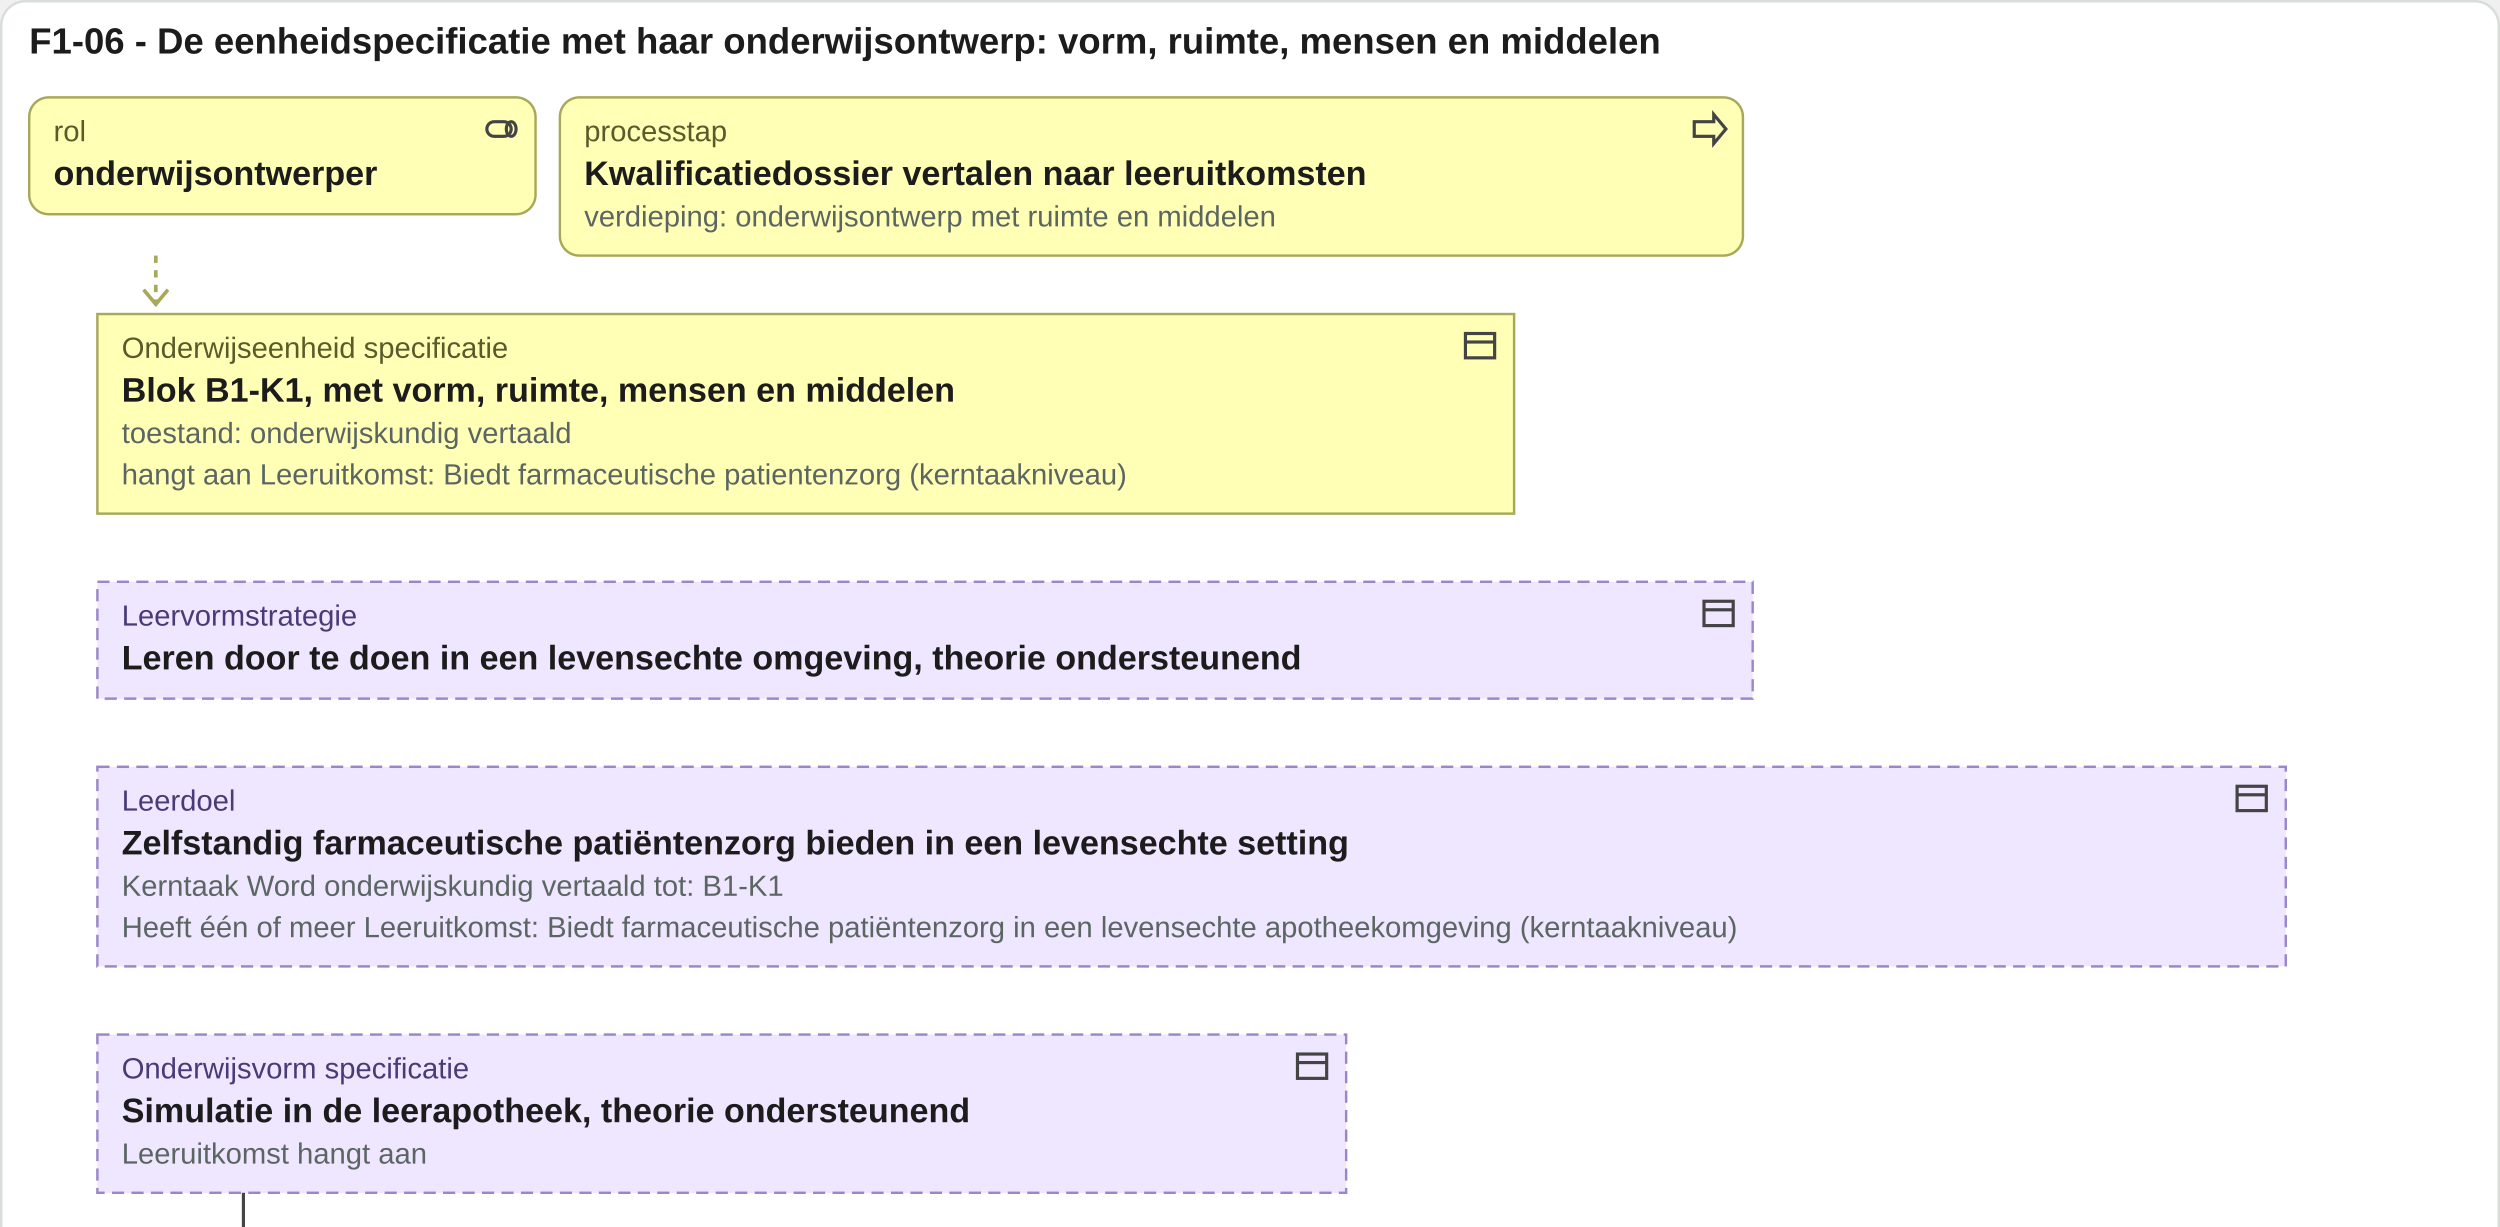
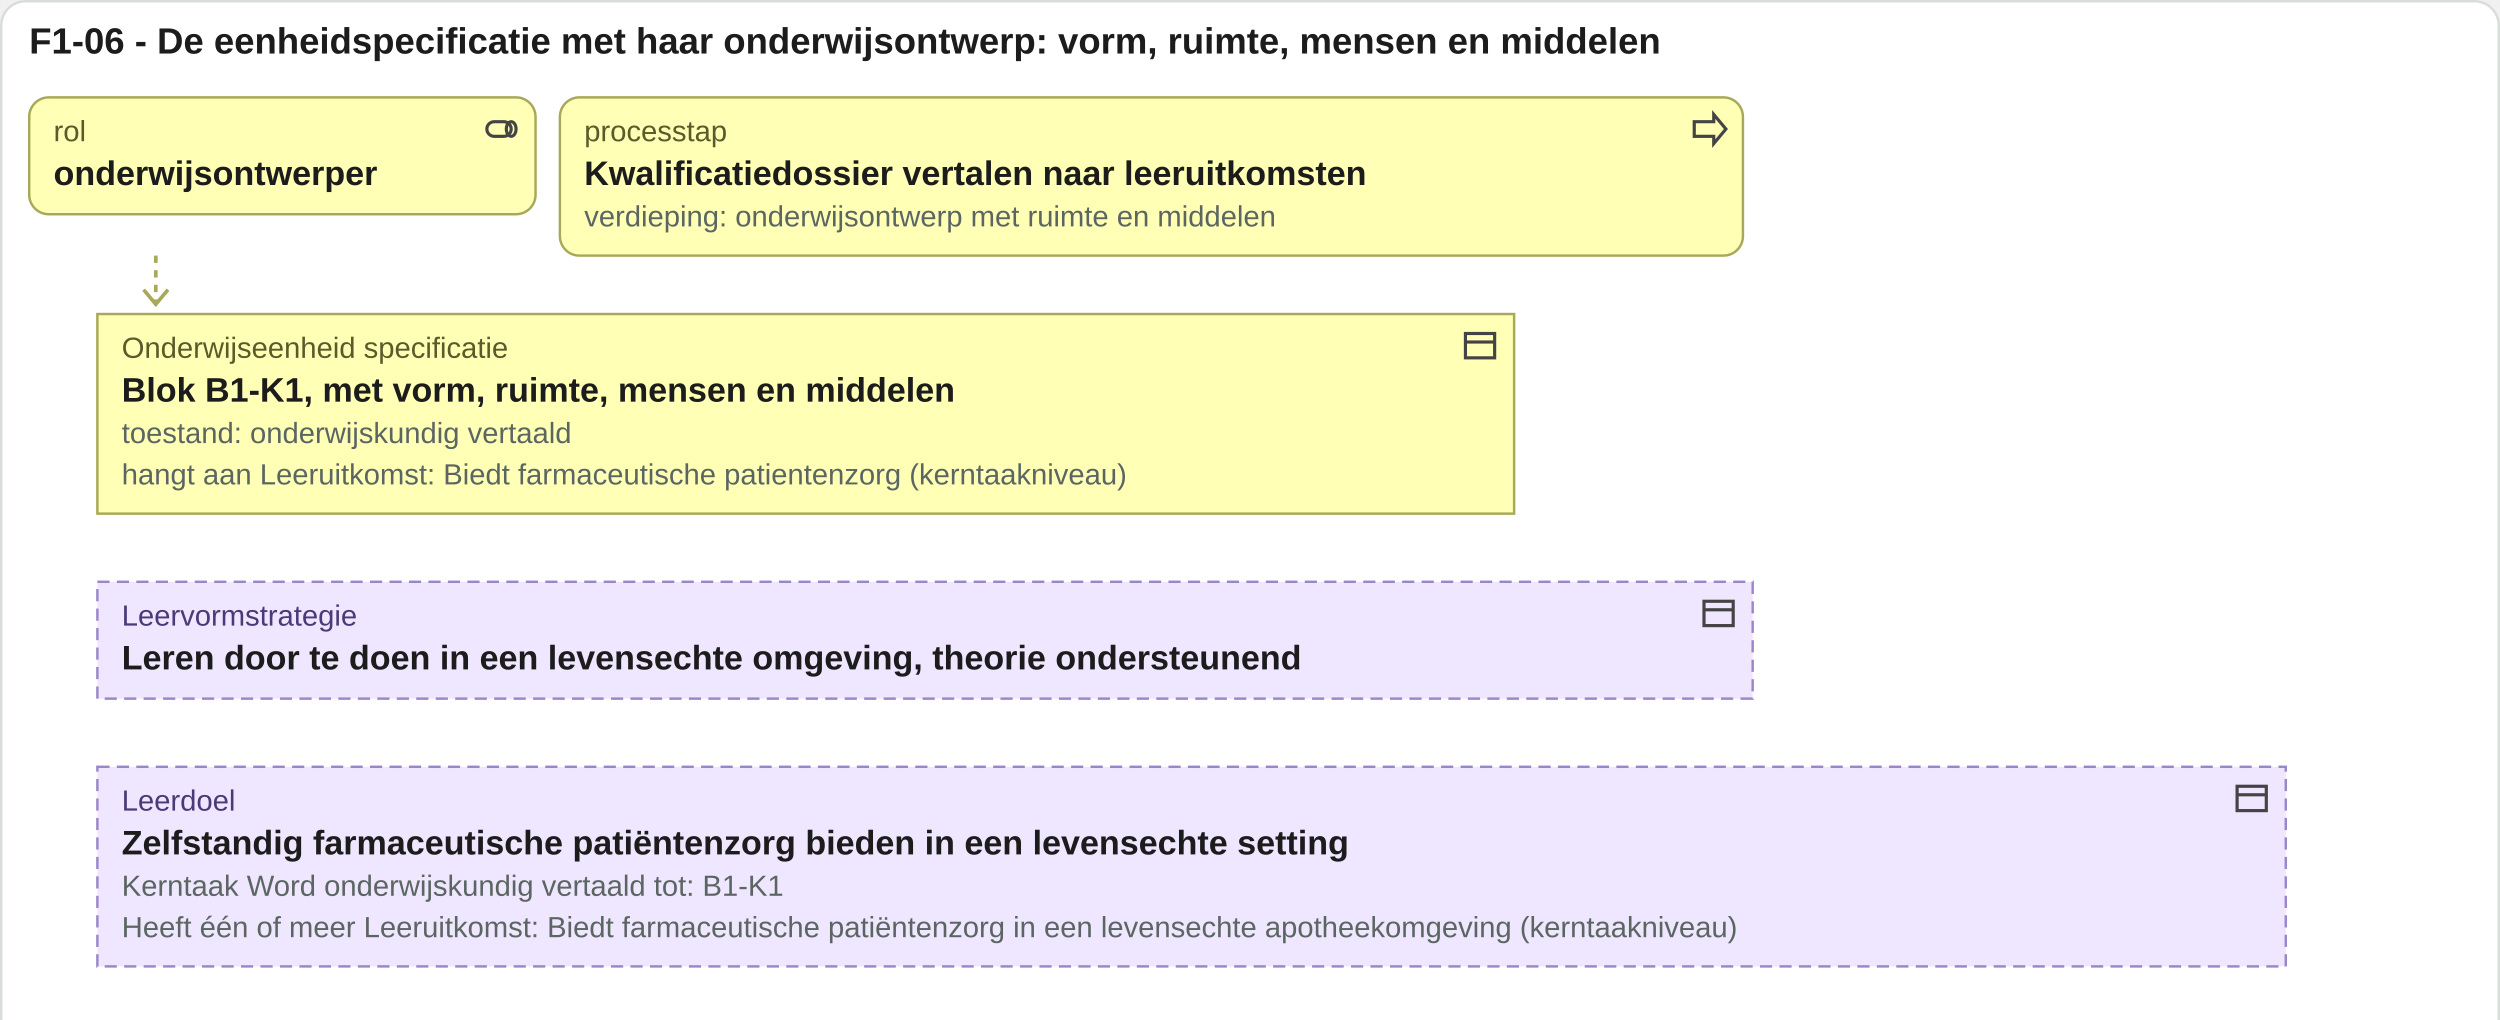
- <svg xmlns="http://www.w3.org/2000/svg" viewBox="0 0 1027 504" width="1027" height="504">
-   <rect x="0.5" y="0.5" width="1026" height="1561" rx="10" fill="#ffffff" stroke="#d8ddda" />
+ <svg xmlns="http://www.w3.org/2000/svg" viewBox="0 0 1027 419" width="1027" height="419">
+   <rect x="0.5" y="0.5" width="1026" height="1580" rx="10" fill="#ffffff" stroke="#d8ddda" />
  <text x="12" y="22" font-family="Arial, Helvetica, sans-serif" font-size="15" font-weight="bold" fill="#1c1c1c" text-anchor="start">F1-06 - De eenheidspecificatie met haar onderwijsontwerp: vorm, ruimte, mensen en middelen</text>
  <rect x="12" y="40" width="208" height="48" rx="8" fill="#ffffb5" stroke="#a8a85a" />
  <g transform="translate(198,45)" fill="none" stroke="#444" stroke-width="1.3">
    <rect x="2" y="5" width="10" height="6" rx="3" />
    <ellipse cx="12" cy="8" rx="2" ry="3" />
  </g>
  <text x="22" y="58" font-family="Arial, Helvetica, sans-serif" font-size="12" fill="#5a5a2a" text-anchor="start">rol</text>
  <text x="22" y="76" font-family="Arial, Helvetica, sans-serif" font-size="14" font-weight="bold" fill="#1c1c1c" text-anchor="start">onderwijsontwerper</text>
  <rect x="230" y="40" width="486" height="65" rx="8" fill="#ffffb5" stroke="#a8a85a" />
  <g transform="translate(694,45)" fill="none" stroke="#444" stroke-width="1.3">
    <path d="M2 5h8V2l5 6-5 6v-3H2z" />
  </g>
  <text x="240" y="58" font-family="Arial, Helvetica, sans-serif" font-size="12" fill="#5a5a2a" text-anchor="start">processtap</text>
  <text x="240" y="76" font-family="Arial, Helvetica, sans-serif" font-size="14" font-weight="bold" fill="#1c1c1c" text-anchor="start">Kwalificatiedossier vertalen naar leeruitkomsten</text>
  <text x="240" y="93" font-family="Arial, Helvetica, sans-serif" font-size="12" fill="#5b6663" text-anchor="start">verdieping: onderwijsontwerp met ruimte en middelen</text>
  <path d="M64 105 V125" stroke="#a8a85a" stroke-width="1.5" stroke-dasharray="3 3" />
  <path d="M59 119 l5 6 5 -6" fill="none" stroke="#a8a85a" stroke-width="1.5" />
  <rect x="40" y="129" width="582" height="82" rx="0" fill="#ffffb5" stroke="#a8a85a" />
  <g transform="translate(600,134)" fill="none" stroke="#444" stroke-width="1.3">
    <rect x="2" y="3" width="12" height="10" />
    <path d="M2 6.5h12" />
  </g>
  <text x="50" y="147" font-family="Arial, Helvetica, sans-serif" font-size="12" fill="#5a5a2a" text-anchor="start">Onderwijseenheid specificatie</text>
  <text x="50" y="165" font-family="Arial, Helvetica, sans-serif" font-size="14" font-weight="bold" fill="#1c1c1c" text-anchor="start">Blok B1-K1, met vorm, ruimte, mensen en middelen</text>
  <text x="50" y="182" font-family="Arial, Helvetica, sans-serif" font-size="12" fill="#5b6663" text-anchor="start">toestand: onderwijskundig vertaald</text>
  <text x="50" y="199" font-family="Arial, Helvetica, sans-serif" font-size="12" fill="#5b6663" text-anchor="start">hangt aan Leeruitkomst: Biedt farmaceutische patientenzorg (kerntaakniveau)</text>
  <rect x="40" y="239" width="680" height="48" rx="0" fill="#efe6ff" stroke="#9b86c9" stroke-dasharray="5 3" />
  <g transform="translate(698,244)" fill="none" stroke="#444" stroke-width="1.3">
    <rect x="2" y="3" width="12" height="10" />
    <path d="M2 6.5h12" />
  </g>
  <text x="50" y="257" font-family="Arial, Helvetica, sans-serif" font-size="12" fill="#4a3a78" text-anchor="start">Leervormstrategie</text>
  <text x="50" y="275" font-family="Arial, Helvetica, sans-serif" font-size="14" font-weight="bold" fill="#1c1c1c" text-anchor="start">Leren door te doen in een levensechte omgeving, theorie ondersteunend</text>
  <rect x="40" y="315" width="899" height="82" rx="0" fill="#efe6ff" stroke="#9b86c9" stroke-dasharray="5 3" />
  <g transform="translate(917,320)" fill="none" stroke="#444" stroke-width="1.3">
    <rect x="2" y="3" width="12" height="10" />
    <path d="M2 6.5h12" />
  </g>
  <text x="50" y="333" font-family="Arial, Helvetica, sans-serif" font-size="12" fill="#4a3a78" text-anchor="start">Leerdoel</text>
  <text x="50" y="351" font-family="Arial, Helvetica, sans-serif" font-size="14" font-weight="bold" fill="#1c1c1c" text-anchor="start">Zelfstandig farmaceutische patiëntenzorg bieden in een levensechte setting</text>
  <text x="50" y="368" font-family="Arial, Helvetica, sans-serif" font-size="12" fill="#5b6663" text-anchor="start">Kerntaak Word onderwijskundig vertaald tot: B1-K1</text>
  <text x="50" y="385" font-family="Arial, Helvetica, sans-serif" font-size="12" fill="#5b6663" text-anchor="start">Heeft één of meer Leeruitkomst: Biedt farmaceutische patiëntenzorg in een levensechte apotheekomgeving (kerntaakniveau)</text>
  <rect x="40" y="425" width="513" height="65" rx="0" fill="#efe6ff" stroke="#9b86c9" stroke-dasharray="5 3" />
  <g transform="translate(531,430)" fill="none" stroke="#444" stroke-width="1.3">
    <rect x="2" y="3" width="12" height="10" />
    <path d="M2 6.5h12" />
  </g>
  <text x="50" y="443" font-family="Arial, Helvetica, sans-serif" font-size="12" fill="#4a3a78" text-anchor="start">Onderwijsvorm specificatie</text>
  <text x="50" y="461" font-family="Arial, Helvetica, sans-serif" font-size="14" font-weight="bold" fill="#1c1c1c" text-anchor="start">Simulatie in de leerapotheek, theorie ondersteunend</text>
  <text x="50" y="478" font-family="Arial, Helvetica, sans-serif" font-size="12" fill="#5b6663" text-anchor="start">Leeruitkomst hangt aan</text>
  <rect x="40" y="518" width="763" height="48" rx="0" fill="#efe6ff" stroke="#9b86c9" stroke-dasharray="5 3" />
  <g transform="translate(781,523)" fill="none" stroke="#444" stroke-width="1.3">
    <rect x="2" y="3" width="12" height="10" />
    <path d="M2 6.5h12" />
  </g>
  <text x="50" y="536" font-family="Arial, Helvetica, sans-serif" font-size="12" fill="#4a3a78" text-anchor="start">Gewenste Onderwijskundige Leeromgeving</text>
  <text x="50" y="554" font-family="Arial, Helvetica, sans-serif" font-size="14" font-weight="bold" fill="#1c1c1c" text-anchor="start">Simulatiegeschikte praktijkruimte voor 24 studenten, balie-opstelling mogelijk</text>
  <rect x="40" y="594" width="460" height="65" rx="0" fill="#efe6ff" stroke="#9b86c9" stroke-dasharray="5 3" />
  <g transform="translate(478,599)" fill="none" stroke="#444" stroke-width="1.3">
    <rect x="2" y="3" width="12" height="10" />
    <path d="M2 6.5h12" />
  </g>
  <text x="50" y="612" font-family="Arial, Helvetica, sans-serif" font-size="12" fill="#4a3a78" text-anchor="start">Onderwijsruimte type</text>
  <text x="50" y="630" font-family="Arial, Helvetica, sans-serif" font-size="14" font-weight="bold" fill="#1c1c1c" text-anchor="start">Praktijkruimte met baliesimulatie</text>
  <text x="50" y="647" font-family="Arial, Helvetica, sans-serif" font-size="12" fill="#5b6663" text-anchor="start">is een Lokaal: het concrete lokaal volgt pas bij roosteren</text>
  <rect x="40" y="687" width="482" height="100" rx="0" fill="#efe6ff" stroke="#9b86c9" stroke-dasharray="5 3" />
  <g transform="translate(500,692)" fill="none" stroke="#444" stroke-width="1.3">
    <rect x="2" y="3" width="12" height="10" />
    <path d="M2 6.5h12" />
  </g>
  <text x="50" y="705" font-family="Arial, Helvetica, sans-serif" font-size="12" fill="#4a3a78" text-anchor="start">Onderwijs locatie</text>
  <text x="50" y="723" font-family="Arial, Helvetica, sans-serif" font-size="14" font-weight="bold" fill="#1c1c1c" text-anchor="start">Vestiging Zuid</text>
  <rect x="54" y="729" width="458" height="48" rx="0" fill="#efe6ff" stroke="#9b86c9" stroke-dasharray="5 3" />
  <g transform="translate(490,734)" fill="none" stroke="#444" stroke-width="1.3">
    <rect x="2" y="3" width="12" height="10" />
    <path d="M2 6.5h12" />
  </g>
  <text x="64" y="747" font-family="Arial, Helvetica, sans-serif" font-size="12" fill="#4a3a78" text-anchor="start">Lokaaltypes</text>
  <text x="64" y="765" font-family="Arial, Helvetica, sans-serif" font-size="14" font-weight="bold" fill="#1c1c1c" text-anchor="start">Praktijklokalen met servicebalie, 24 plaatsen</text>
  <rect x="40" y="815" width="975" height="65" rx="0" fill="#efe6ff" stroke="#9b86c9" stroke-dasharray="5 3" />
  <g transform="translate(993,820)" fill="none" stroke="#444" stroke-width="1.3">
    <rect x="2" y="3" width="12" height="10" />
    <path d="M2 6.5h12" />
  </g>
  <text x="50" y="833" font-family="Arial, Helvetica, sans-serif" font-size="12" fill="#4a3a78" text-anchor="start">Gewenst medewerker competentieprofiel</text>
  <text x="50" y="851" font-family="Arial, Helvetica, sans-serif" font-size="14" font-weight="bold" fill="#1c1c1c" text-anchor="start">Apothekersassistent-docent: didactisch en communicatief (CompetentNL laag 2), farmacie (ISCED-F 0916)</text>
  <text x="50" y="868" font-family="Arial, Helvetica, sans-serif" font-size="12" fill="#5b6663" text-anchor="start">hangt aan Onderwijsvorm specificatie</text>
  <rect x="40" y="908" width="522" height="48" rx="0" fill="#efe6ff" stroke="#9b86c9" stroke-dasharray="5 3" />
  <g transform="translate(540,913)" fill="none" stroke="#444" stroke-width="1.3">
    <rect x="2" y="3" width="12" height="10" />
    <path d="M2 6.5h12" />
  </g>
  <text x="50" y="926" font-family="Arial, Helvetica, sans-serif" font-size="12" fill="#4a3a78" text-anchor="start">Medewerker Type / Expertise Profiel</text>
  <text x="50" y="944" font-family="Arial, Helvetica, sans-serif" font-size="14" font-weight="bold" fill="#1c1c1c" text-anchor="start">Docent farmacie met baliepraktijk (expertiseprofiel)</text>
  <rect x="40" y="984" width="726" height="156" rx="0" fill="#efe6ff" stroke="#9b86c9" stroke-dasharray="5 3" />
  <g transform="translate(744,989)" fill="none" stroke="#444" stroke-width="1.3">
    <rect x="2" y="3" width="12" height="10" />
    <path d="M2 6.5h12" />
  </g>
  <text x="50" y="1002" font-family="Arial, Helvetica, sans-serif" font-size="12" fill="#4a3a78" text-anchor="start">Competenties / skills</text>
  <text x="50" y="1020" font-family="Arial, Helvetica, sans-serif" font-size="14" font-weight="bold" fill="#1c1c1c" text-anchor="start">Profiel docent farmacie: de skills die de instelling bij dit type verwacht</text>
  <rect x="54" y="1026" width="624" height="48" rx="0" fill="#efe6ff" stroke="#9b86c9" stroke-dasharray="5 3" />
  <g transform="translate(656,1031)" fill="none" stroke="#444" stroke-width="1.3">
    <rect x="2" y="3" width="12" height="10" />
    <path d="M2 6.5h12" />
  </g>
  <text x="64" y="1044" font-family="Arial, Helvetica, sans-serif" font-size="12" fill="#4a3a78" text-anchor="start">Vaardigheid</text>
  <text x="64" y="1062" font-family="Arial, Helvetica, sans-serif" font-size="14" font-weight="bold" fill="#1c1c1c" text-anchor="start">Didactische en communicatieve vaardigheden (CompetentNL laag 2)</text>
  <rect x="54" y="1082" width="255" height="48" rx="0" fill="#efe6ff" stroke="#9b86c9" stroke-dasharray="5 3" />
  <g transform="translate(287,1087)" fill="none" stroke="#444" stroke-width="1.3">
    <rect x="2" y="3" width="12" height="10" />
    <path d="M2 6.5h12" />
  </g>
  <text x="64" y="1100" font-family="Arial, Helvetica, sans-serif" font-size="12" fill="#4a3a78" text-anchor="start">Kennis</text>
  <text x="64" y="1118" font-family="Arial, Helvetica, sans-serif" font-size="14" font-weight="bold" fill="#1c1c1c" text-anchor="start">Farmacie (ISCED-F 0916)</text>
-   <rect x="40" y="1168" width="632" height="65" rx="0" fill="#efe6ff" stroke="#9b86c9" stroke-dasharray="5 3" />
-   <g transform="translate(650,1173)" fill="none" stroke="#444" stroke-width="1.3">
+   <rect x="40" y="1168" width="546" height="65" rx="0" fill="#efe6ff" stroke="#9b86c9" stroke-dasharray="5 3" />
+   <g transform="translate(564,1173)" fill="none" stroke="#444" stroke-width="1.3">
    <rect x="2" y="3" width="12" height="10" />
    <path d="M2 6.5h12" />
  </g>
  <text x="50" y="1186" font-family="Arial, Helvetica, sans-serif" font-size="12" fill="#4a3a78" text-anchor="start">Collectie van Medewerkertypes</text>
  <text x="50" y="1204" font-family="Arial, Helvetica, sans-serif" font-size="14" font-weight="bold" fill="#1c1c1c" text-anchor="start">Docent farmacie en praktijkbegeleider</text>
-   <text x="50" y="1221" font-family="Arial, Helvetica, sans-serif" font-size="12" fill="#5b6663" text-anchor="start">Leeronderdeel / Leeractiviteit specificatie bevat: B1-K1-W1 Baliegesprek en triage</text>
+   <text x="50" y="1221" font-family="Arial, Helvetica, sans-serif" font-size="12" fill="#5b6663" text-anchor="start">Leeronderdeel / Leeractiviteit specificatie bevat: Baliegesprekken 101</text>
  <rect x="40" y="1261" width="416" height="65" rx="0" fill="#efe6ff" stroke="#9b86c9" stroke-dasharray="5 3" />
  <g transform="translate(434,1266)" fill="none" stroke="#444" stroke-width="1.3">
    <rect x="2" y="3" width="12" height="10" />
    <path d="M2 6.5h12" />
  </g>
  <text x="50" y="1279" font-family="Arial, Helvetica, sans-serif" font-size="12" fill="#4a3a78" text-anchor="start">Studiebelasting en begeleide onderwijstijd indicatie</text>
  <text x="50" y="1297" font-family="Arial, Helvetica, sans-serif" font-size="14" font-weight="bold" fill="#1c1c1c" text-anchor="start">BOT 50 / OOT 50 SBU</text>
  <text x="50" y="1314" font-family="Arial, Helvetica, sans-serif" font-size="12" fill="#5b6663" text-anchor="start">hangt aan Onderwijsvorm specificatie</text>
-   <rect x="40" y="1354" width="632" height="117" rx="0" fill="#efe6ff" stroke="#9b86c9" stroke-dasharray="5 3" />
-   <g transform="translate(650,1359)" fill="none" stroke="#444" stroke-width="1.3">
+   <rect x="40" y="1354" width="630" height="117" rx="0" fill="#efe6ff" stroke="#9b86c9" stroke-dasharray="5 3" />
+   <g transform="translate(648,1359)" fill="none" stroke="#444" stroke-width="1.3">
    <rect x="2" y="3" width="12" height="10" />
    <path d="M2 6.5h12" />
  </g>
  <text x="50" y="1372" font-family="Arial, Helvetica, sans-serif" font-size="12" fill="#4a3a78" text-anchor="start">Collectie van Leermiddelgroepen</text>
  <text x="50" y="1390" font-family="Arial, Helvetica, sans-serif" font-size="14" font-weight="bold" fill="#1c1c1c" text-anchor="start">Leermiddelen voor de baliesimulatie</text>
  <rect x="54" y="1413" width="606" height="48" rx="0" fill="#efe6ff" stroke="#9b86c9" stroke-dasharray="5 3" />
  <g transform="translate(638,1418)" fill="none" stroke="#444" stroke-width="1.3">
    <rect x="2" y="3" width="12" height="10" />
    <path d="M2 6.5h12" />
  </g>
  <text x="64" y="1431" font-family="Arial, Helvetica, sans-serif" font-size="12" fill="#4a3a78" text-anchor="start">Leermiddelgroep</text>
  <text x="64" y="1449" font-family="Arial, Helvetica, sans-serif" font-size="14" font-weight="bold" fill="#1c1c1c" text-anchor="start">Apotheekbalie-opstelling, receptenlijnsysteem, oefenmedicatie</text>
-   <text x="50" y="1407" font-family="Arial, Helvetica, sans-serif" font-size="12" fill="#5b6663" text-anchor="start">Leeronderdeel / Leeractiviteit specificatie bevat: B1-K1-W1 Baliegesprek en triage</text>
+   <text x="50" y="1407" font-family="Arial, Helvetica, sans-serif" font-size="12" fill="#5b6663" text-anchor="start">Leeronderdeel / Leeractiviteit specificatie bevat: Baliegesprekken 101</text>
  <path d="M100 490V518" stroke="#444" stroke-width="1.3" fill="none" />
  <path d="M100 566V594" stroke="#444" stroke-width="1.3" fill="none" />
  <path d="M100 594l-6 -10h12z" fill="#ffffff" stroke="#444" stroke-width="1.3" />
  <path d="M100 880V908" stroke="#444" stroke-width="1.3" fill="none" />
  <path d="M100 880l-4 8h8z" fill="#444" />
  <text x="108" y="898" font-family="Arial, Helvetica, sans-serif" font-size="10" fill="#5b6663" text-anchor="start">Heeft meerdere</text>
-   <text x="12" y="1493" font-family="Arial, Helvetica, sans-serif" font-size="14" fill="#5b6663" text-anchor="start">Rond de eenheid legt de instelling haar onderwijsontwerp vast; alles hieronder wordt onderdeel van de eenheid- en</text>
-   <text x="12" y="1512" font-family="Arial, Helvetica, sans-serif" font-size="14" fill="#5b6663" text-anchor="start">leeronderdeelspecificatie. De gewenste leeromgeving is een ruimteprofiel, geen lokaal: zij zegt welke ruimte past en</text>
-   <text x="12" y="1531" font-family="Arial, Helvetica, sans-serif" font-size="14" fill="#5b6663" text-anchor="start">sorteert voor op een onderwijslocatie met dat lokaaltype. Het docentprofiel werkt net zo en draagt de skills die de</text>
-   <text x="12" y="1550" font-family="Arial, Helvetica, sans-serif" font-size="14" fill="#5b6663" text-anchor="start">instelling erbij verwacht; de persoon zelf volgt bij plannen. De leermiddelen hangen aan het leeronderdeel.</text>
+   <text x="12" y="1493" font-family="Arial, Helvetica, sans-serif" font-size="14" fill="#5b6663" text-anchor="start">Rond de eenheid legt de instelling haar onderwijsontwerp vast. De eenheid zelf draagt alleen toetsbare uitkomsten; het</text>
+   <text x="12" y="1512" font-family="Arial, Helvetica, sans-serif" font-size="14" fill="#5b6663" text-anchor="start">ontwerp hangt aan de leeronderdelen. Die worden later inhoudelijk geclusterd tot leergelegenheden met dezelfde vorm en</text>
+   <text x="12" y="1531" font-family="Arial, Helvetica, sans-serif" font-size="14" fill="#5b6663" text-anchor="start">opbouwende fase, en zo'n leergelegenheid behandelt in de praktijk leeronderdelen van verschillende onderwijseenheden.</text>
+   <text x="12" y="1550" font-family="Arial, Helvetica, sans-serif" font-size="14" fill="#5b6663" text-anchor="start">De gewenste leeromgeving is een ruimteprofiel, geen lokaal. Het docentprofiel werkt net zo; de persoon zelf volgt bij</text>
+   <text x="12" y="1569" font-family="Arial, Helvetica, sans-serif" font-size="14" fill="#5b6663" text-anchor="start">plannen.</text>
</svg>
